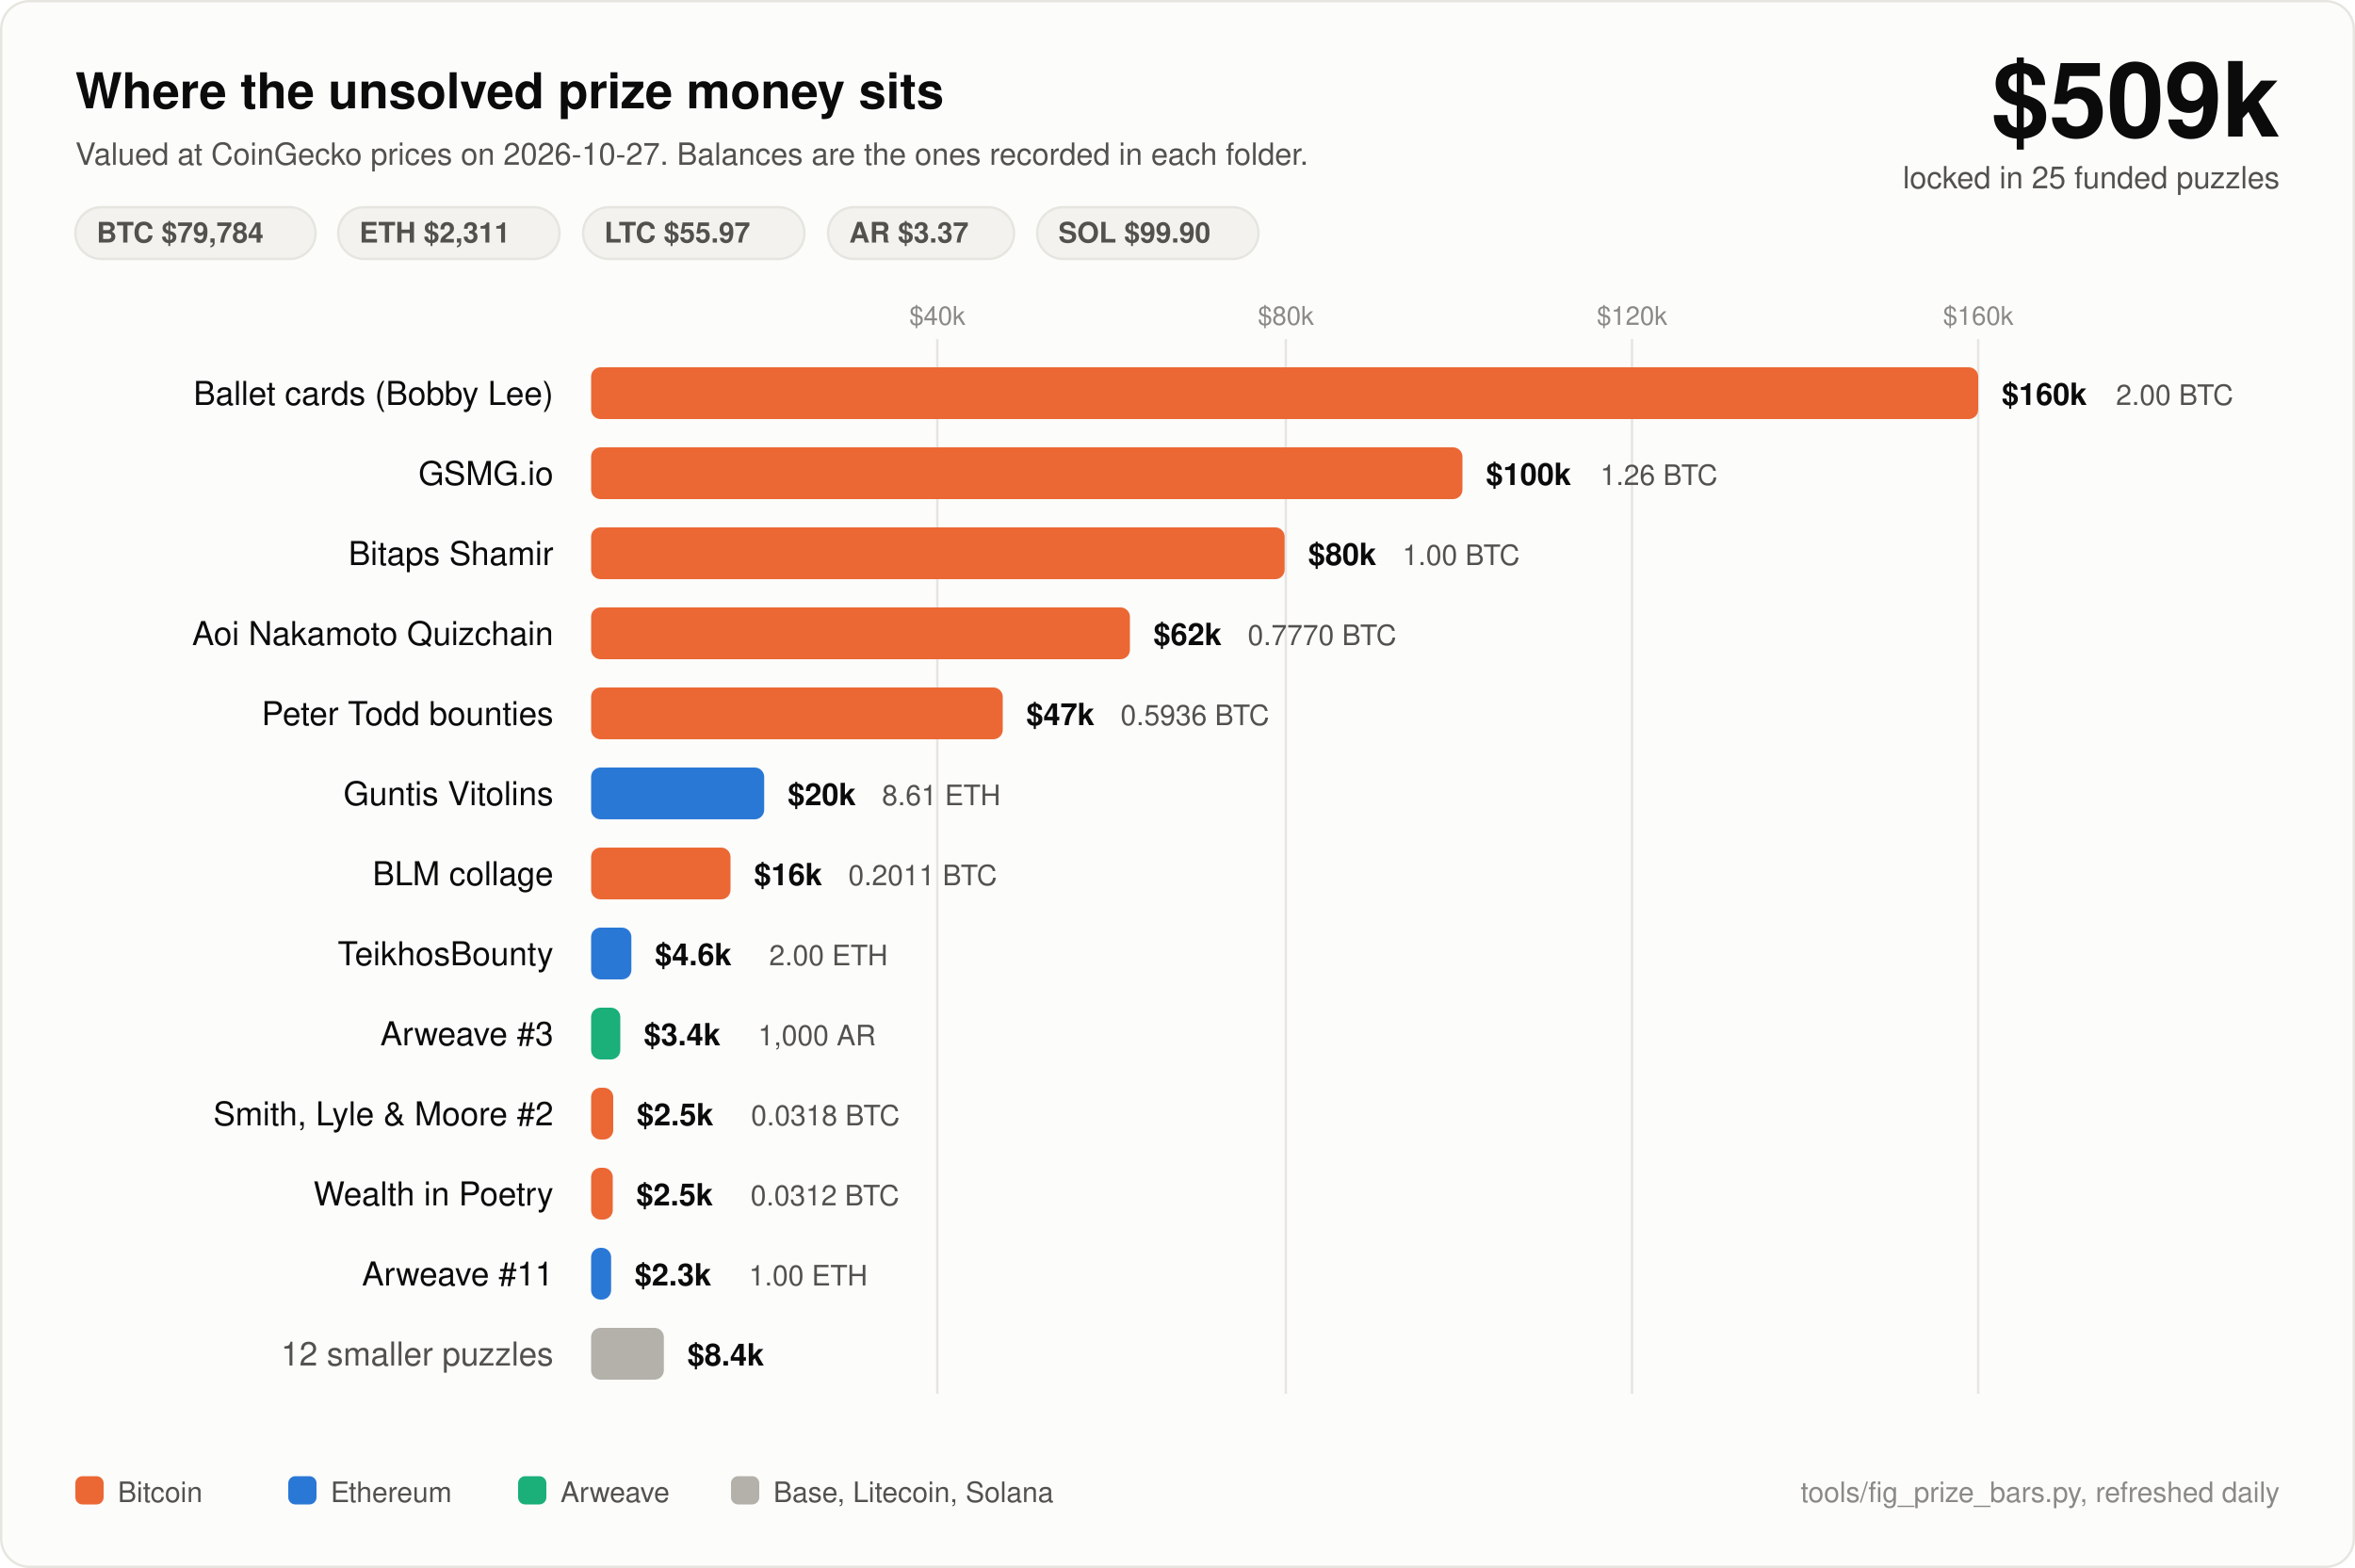
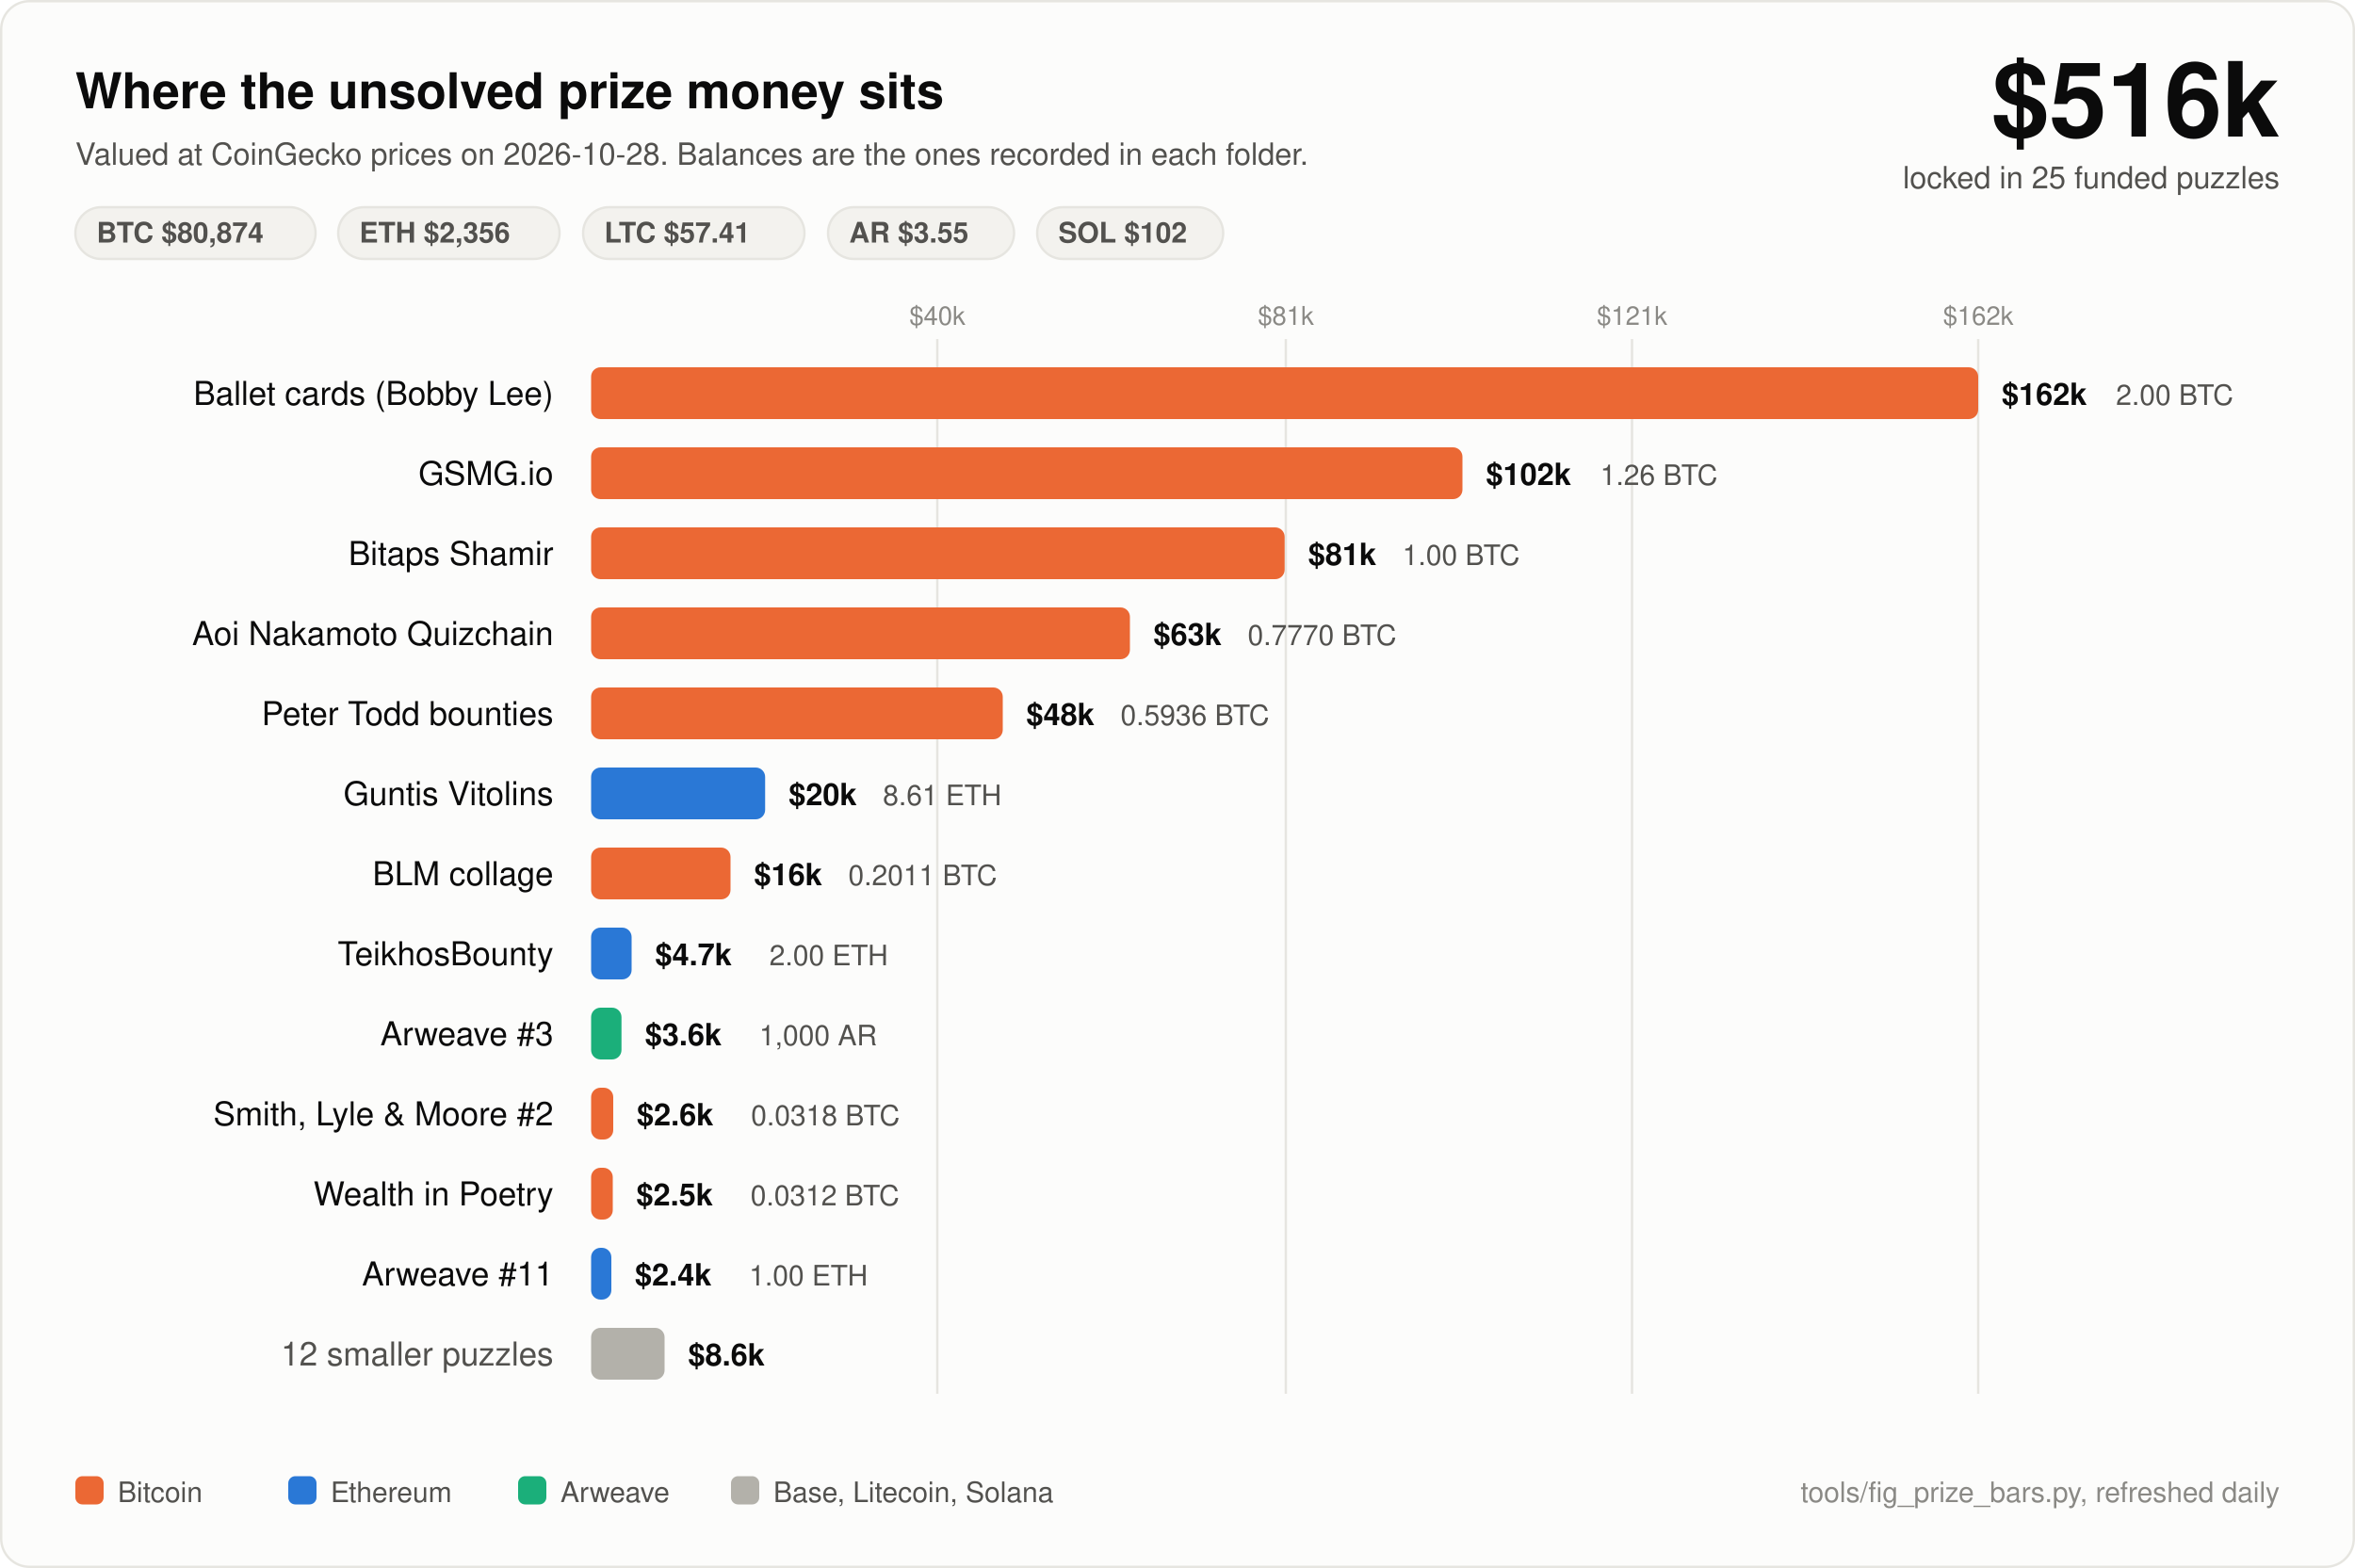
<svg xmlns="http://www.w3.org/2000/svg" width="1000" height="666" viewBox="0 0 1000 666" font-family="ui-sans-serif, -apple-system, Segoe UI, Helvetica, Arial, sans-serif">
  <rect x="0.5" y="0.5" width="999" height="665" rx="12" fill="#fcfcfb" stroke="#e6e5e0" />
  <text x="32" y="46" fill="#0b0b0b" font-size="21" font-weight="700">Where the unsolved prize money sits</text>
-   <text x="32" y="70" fill="#52514e" font-size="13">Valued at CoinGecko prices on 2026-10-27. Balances are the ones recorded in each folder.</text>
-   <text x="968" y="58" fill="#0b0b0b" font-size="44" font-weight="700" text-anchor="end">$509k</text>
+   <text x="32" y="70" fill="#52514e" font-size="13">Valued at CoinGecko prices on 2026-10-28. Balances are the ones recorded in each folder.</text>
+   <text x="968" y="58" fill="#0b0b0b" font-size="44" font-weight="700" text-anchor="end">$516k</text>
  <text x="968" y="80" fill="#52514e" font-size="13" text-anchor="end">locked in 25 funded puzzles</text>
  <rect x="32" y="88" width="102" height="22" rx="11" fill="#f3f2ee" stroke="#e6e5e0" />
-   <text x="41" y="103" fill="#52514e" font-size="12" font-weight="600">BTC $79,784</text>
+   <text x="41" y="103" fill="#52514e" font-size="12" font-weight="600">BTC $80,874</text>
  <rect x="143.6" y="88" width="94" height="22" rx="11" fill="#f3f2ee" stroke="#e6e5e0" />
-   <text x="152.6" y="103" fill="#52514e" font-size="12" font-weight="600">ETH $2,311</text>
+   <text x="152.6" y="103" fill="#52514e" font-size="12" font-weight="600">ETH $2,356</text>
  <rect x="247.6" y="88" width="94" height="22" rx="11" fill="#f3f2ee" stroke="#e6e5e0" />
-   <text x="256.6" y="103" fill="#52514e" font-size="12" font-weight="600">LTC $55.97</text>
+   <text x="256.6" y="103" fill="#52514e" font-size="12" font-weight="600">LTC $57.41</text>
  <rect x="351.6" y="88" width="79" height="22" rx="11" fill="#f3f2ee" stroke="#e6e5e0" />
-   <text x="360.6" y="103" fill="#52514e" font-size="12" font-weight="600">AR $3.37</text>
-   <rect x="440.4" y="88" width="94" height="22" rx="11" fill="#f3f2ee" stroke="#e6e5e0" />
-   <text x="449.4" y="103" fill="#52514e" font-size="12" font-weight="600">SOL $99.90</text>
+   <text x="360.6" y="103" fill="#52514e" font-size="12" font-weight="600">AR $3.55</text>
+   <rect x="440.4" y="88" width="79" height="22" rx="11" fill="#f3f2ee" stroke="#e6e5e0" />
+   <text x="449.4" y="103" fill="#52514e" font-size="12" font-weight="600">SOL $102</text>
  <line x1="398" y1="144" x2="398" y2="592" stroke="#e6e5e0" stroke-width="1" />
  <text x="398" y="138" fill="#8a8985" font-size="11" text-anchor="middle">$40k</text>
  <line x1="546" y1="144" x2="546" y2="592" stroke="#e6e5e0" stroke-width="1" />
-   <text x="546" y="138" fill="#8a8985" font-size="11" text-anchor="middle">$80k</text>
+   <text x="546" y="138" fill="#8a8985" font-size="11" text-anchor="middle">$81k</text>
  <line x1="693" y1="144" x2="693" y2="592" stroke="#e6e5e0" stroke-width="1" />
-   <text x="693" y="138" fill="#8a8985" font-size="11" text-anchor="middle">$120k</text>
+   <text x="693" y="138" fill="#8a8985" font-size="11" text-anchor="middle">$121k</text>
  <line x1="840" y1="144" x2="840" y2="592" stroke="#e6e5e0" stroke-width="1" />
-   <text x="840" y="138" fill="#8a8985" font-size="11" text-anchor="middle">$160k</text>
+   <text x="840" y="138" fill="#8a8985" font-size="11" text-anchor="middle">$162k</text>
  <text x="235" y="172" fill="#0b0b0b" font-size="14" text-anchor="end">Ballet cards (Bobby Lee)</text>
  <rect x="251" y="156" width="589.0" height="22" rx="4" fill="#eb6834" />
-   <text x="850.0" y="172" fill="#0b0b0b" font-size="13" font-weight="600">$160k</text>
+   <text x="850.0" y="172" fill="#0b0b0b" font-size="13" font-weight="600">$162k</text>
  <text x="898.5" y="172" fill="#52514e" font-size="12">2.00 BTC</text>
  <text x="235" y="206" fill="#0b0b0b" font-size="14" text-anchor="end">GSMG.io</text>
  <rect x="251" y="190" width="370.0" height="22" rx="4" fill="#eb6834" />
-   <text x="631.0" y="206" fill="#0b0b0b" font-size="13" font-weight="600">$100k</text>
+   <text x="631.0" y="206" fill="#0b0b0b" font-size="13" font-weight="600">$102k</text>
  <text x="679.5" y="206" fill="#52514e" font-size="12">1.26 BTC</text>
  <text x="235" y="240" fill="#0b0b0b" font-size="14" text-anchor="end">Bitaps Shamir</text>
  <rect x="251" y="224" width="294.5" height="22" rx="4" fill="#eb6834" />
-   <text x="555.5" y="240" fill="#0b0b0b" font-size="13" font-weight="600">$80k</text>
+   <text x="555.5" y="240" fill="#0b0b0b" font-size="13" font-weight="600">$81k</text>
  <text x="595.5" y="240" fill="#52514e" font-size="12">1.00 BTC</text>
  <text x="235" y="274" fill="#0b0b0b" font-size="14" text-anchor="end">Aoi Nakamoto Quizchain</text>
  <rect x="251" y="258" width="228.8" height="22" rx="4" fill="#eb6834" />
-   <text x="489.8" y="274" fill="#0b0b0b" font-size="13" font-weight="600">$62k</text>
+   <text x="489.8" y="274" fill="#0b0b0b" font-size="13" font-weight="600">$63k</text>
  <text x="529.8" y="274" fill="#52514e" font-size="12">0.7770 BTC</text>
  <text x="235" y="308" fill="#0b0b0b" font-size="14" text-anchor="end">Peter Todd bounties</text>
  <rect x="251" y="292" width="174.8" height="22" rx="4" fill="#eb6834" />
-   <text x="435.8" y="308" fill="#0b0b0b" font-size="13" font-weight="600">$47k</text>
+   <text x="435.8" y="308" fill="#0b0b0b" font-size="13" font-weight="600">$48k</text>
  <text x="475.8" y="308" fill="#52514e" font-size="12">0.5936 BTC</text>
  <text x="235" y="342" fill="#0b0b0b" font-size="14" text-anchor="end">Guntis Vitolins</text>
-   <rect x="251" y="326" width="73.5" height="22" rx="4" fill="#2a78d6" />
-   <text x="334.5" y="342" fill="#0b0b0b" font-size="13" font-weight="600">$20k</text>
-   <text x="374.5" y="342" fill="#52514e" font-size="12">8.61 ETH</text>
+   <rect x="251" y="326" width="73.9" height="22" rx="4" fill="#2a78d6" />
+   <text x="334.9" y="342" fill="#0b0b0b" font-size="13" font-weight="600">$20k</text>
+   <text x="374.9" y="342" fill="#52514e" font-size="12">8.61 ETH</text>
  <text x="235" y="376" fill="#0b0b0b" font-size="14" text-anchor="end">BLM collage</text>
  <rect x="251" y="360" width="59.2" height="22" rx="4" fill="#eb6834" />
  <text x="320.2" y="376" fill="#0b0b0b" font-size="13" font-weight="600">$16k</text>
  <text x="360.2" y="376" fill="#52514e" font-size="12">0.2011 BTC</text>
  <text x="235" y="410" fill="#0b0b0b" font-size="14" text-anchor="end">TeikhosBounty</text>
-   <rect x="251" y="394" width="17.1" height="22" rx="4" fill="#2a78d6" />
-   <text x="278.1" y="410" fill="#0b0b0b" font-size="13" font-weight="600">$4.6k</text>
-   <text x="326.6" y="410" fill="#52514e" font-size="12">2.00 ETH</text>
+   <rect x="251" y="394" width="17.2" height="22" rx="4" fill="#2a78d6" />
+   <text x="278.2" y="410" fill="#0b0b0b" font-size="13" font-weight="600">$4.7k</text>
+   <text x="326.7" y="410" fill="#52514e" font-size="12">2.00 ETH</text>
  <text x="235" y="444" fill="#0b0b0b" font-size="14" text-anchor="end">Arweave #3</text>
-   <rect x="251" y="428" width="12.4" height="22" rx="4" fill="#1baf7a" />
-   <text x="273.4" y="444" fill="#0b0b0b" font-size="13" font-weight="600">$3.4k</text>
-   <text x="321.9" y="444" fill="#52514e" font-size="12">1,000 AR</text>
+   <rect x="251" y="428" width="12.9" height="22" rx="4" fill="#1baf7a" />
+   <text x="273.9" y="444" fill="#0b0b0b" font-size="13" font-weight="600">$3.6k</text>
+   <text x="322.4" y="444" fill="#52514e" font-size="12">1,000 AR</text>
  <text x="235" y="478" fill="#0b0b0b" font-size="14" text-anchor="end">Smith, Lyle &amp; Moore #2</text>
  <rect x="251" y="462" width="9.4" height="22" rx="4" fill="#eb6834" />
-   <text x="270.4" y="478" fill="#0b0b0b" font-size="13" font-weight="600">$2.5k</text>
+   <text x="270.4" y="478" fill="#0b0b0b" font-size="13" font-weight="600">$2.6k</text>
  <text x="318.9" y="478" fill="#52514e" font-size="12">0.0318 BTC</text>
  <text x="235" y="512" fill="#0b0b0b" font-size="14" text-anchor="end">Wealth in Poetry</text>
  <rect x="251" y="496" width="9.2" height="22" rx="4" fill="#eb6834" />
  <text x="270.2" y="512" fill="#0b0b0b" font-size="13" font-weight="600">$2.5k</text>
  <text x="318.7" y="512" fill="#52514e" font-size="12">0.0312 BTC</text>
  <text x="235" y="546" fill="#0b0b0b" font-size="14" text-anchor="end">Arweave #11</text>
-   <rect x="251" y="530" width="8.5" height="22" rx="4" fill="#2a78d6" />
-   <text x="269.5" y="546" fill="#0b0b0b" font-size="13" font-weight="600">$2.3k</text>
-   <text x="318.0" y="546" fill="#52514e" font-size="12">1.00 ETH</text>
+   <rect x="251" y="530" width="8.6" height="22" rx="4" fill="#2a78d6" />
+   <text x="269.6" y="546" fill="#0b0b0b" font-size="13" font-weight="600">$2.4k</text>
+   <text x="318.1" y="546" fill="#52514e" font-size="12">1.00 ETH</text>
  <text x="235" y="580" fill="#52514e" font-size="14" text-anchor="end">12 smaller puzzles</text>
-   <rect x="251" y="564" width="30.9" height="22" rx="4" fill="#b3b1aa" />
-   <text x="291.9" y="580" fill="#0b0b0b" font-size="13" font-weight="600">$8.4k</text>
+   <rect x="251" y="564" width="31.2" height="22" rx="4" fill="#b3b1aa" />
+   <text x="292.2" y="580" fill="#0b0b0b" font-size="13" font-weight="600">$8.6k</text>
  <rect x="32" y="627" width="12" height="12" rx="3" fill="#eb6834" />
  <text x="50" y="638" fill="#52514e" font-size="12">Bitcoin</text>
  <rect x="122.4" y="627" width="12" height="12" rx="3" fill="#2a78d6" />
  <text x="140.4" y="638" fill="#52514e" font-size="12">Ethereum</text>
  <rect x="220.0" y="627" width="12" height="12" rx="3" fill="#1baf7a" />
  <text x="238.0" y="638" fill="#52514e" font-size="12">Arweave</text>
  <rect x="310.4" y="627" width="12" height="12" rx="3" fill="#b3b1aa" />
  <text x="328.4" y="638" fill="#52514e" font-size="12">Base, Litecoin, Solana</text>
  <text x="968" y="638" fill="#8a8985" font-size="12" text-anchor="end">tools/fig_prize_bars.py, refreshed daily</text>
</svg>
